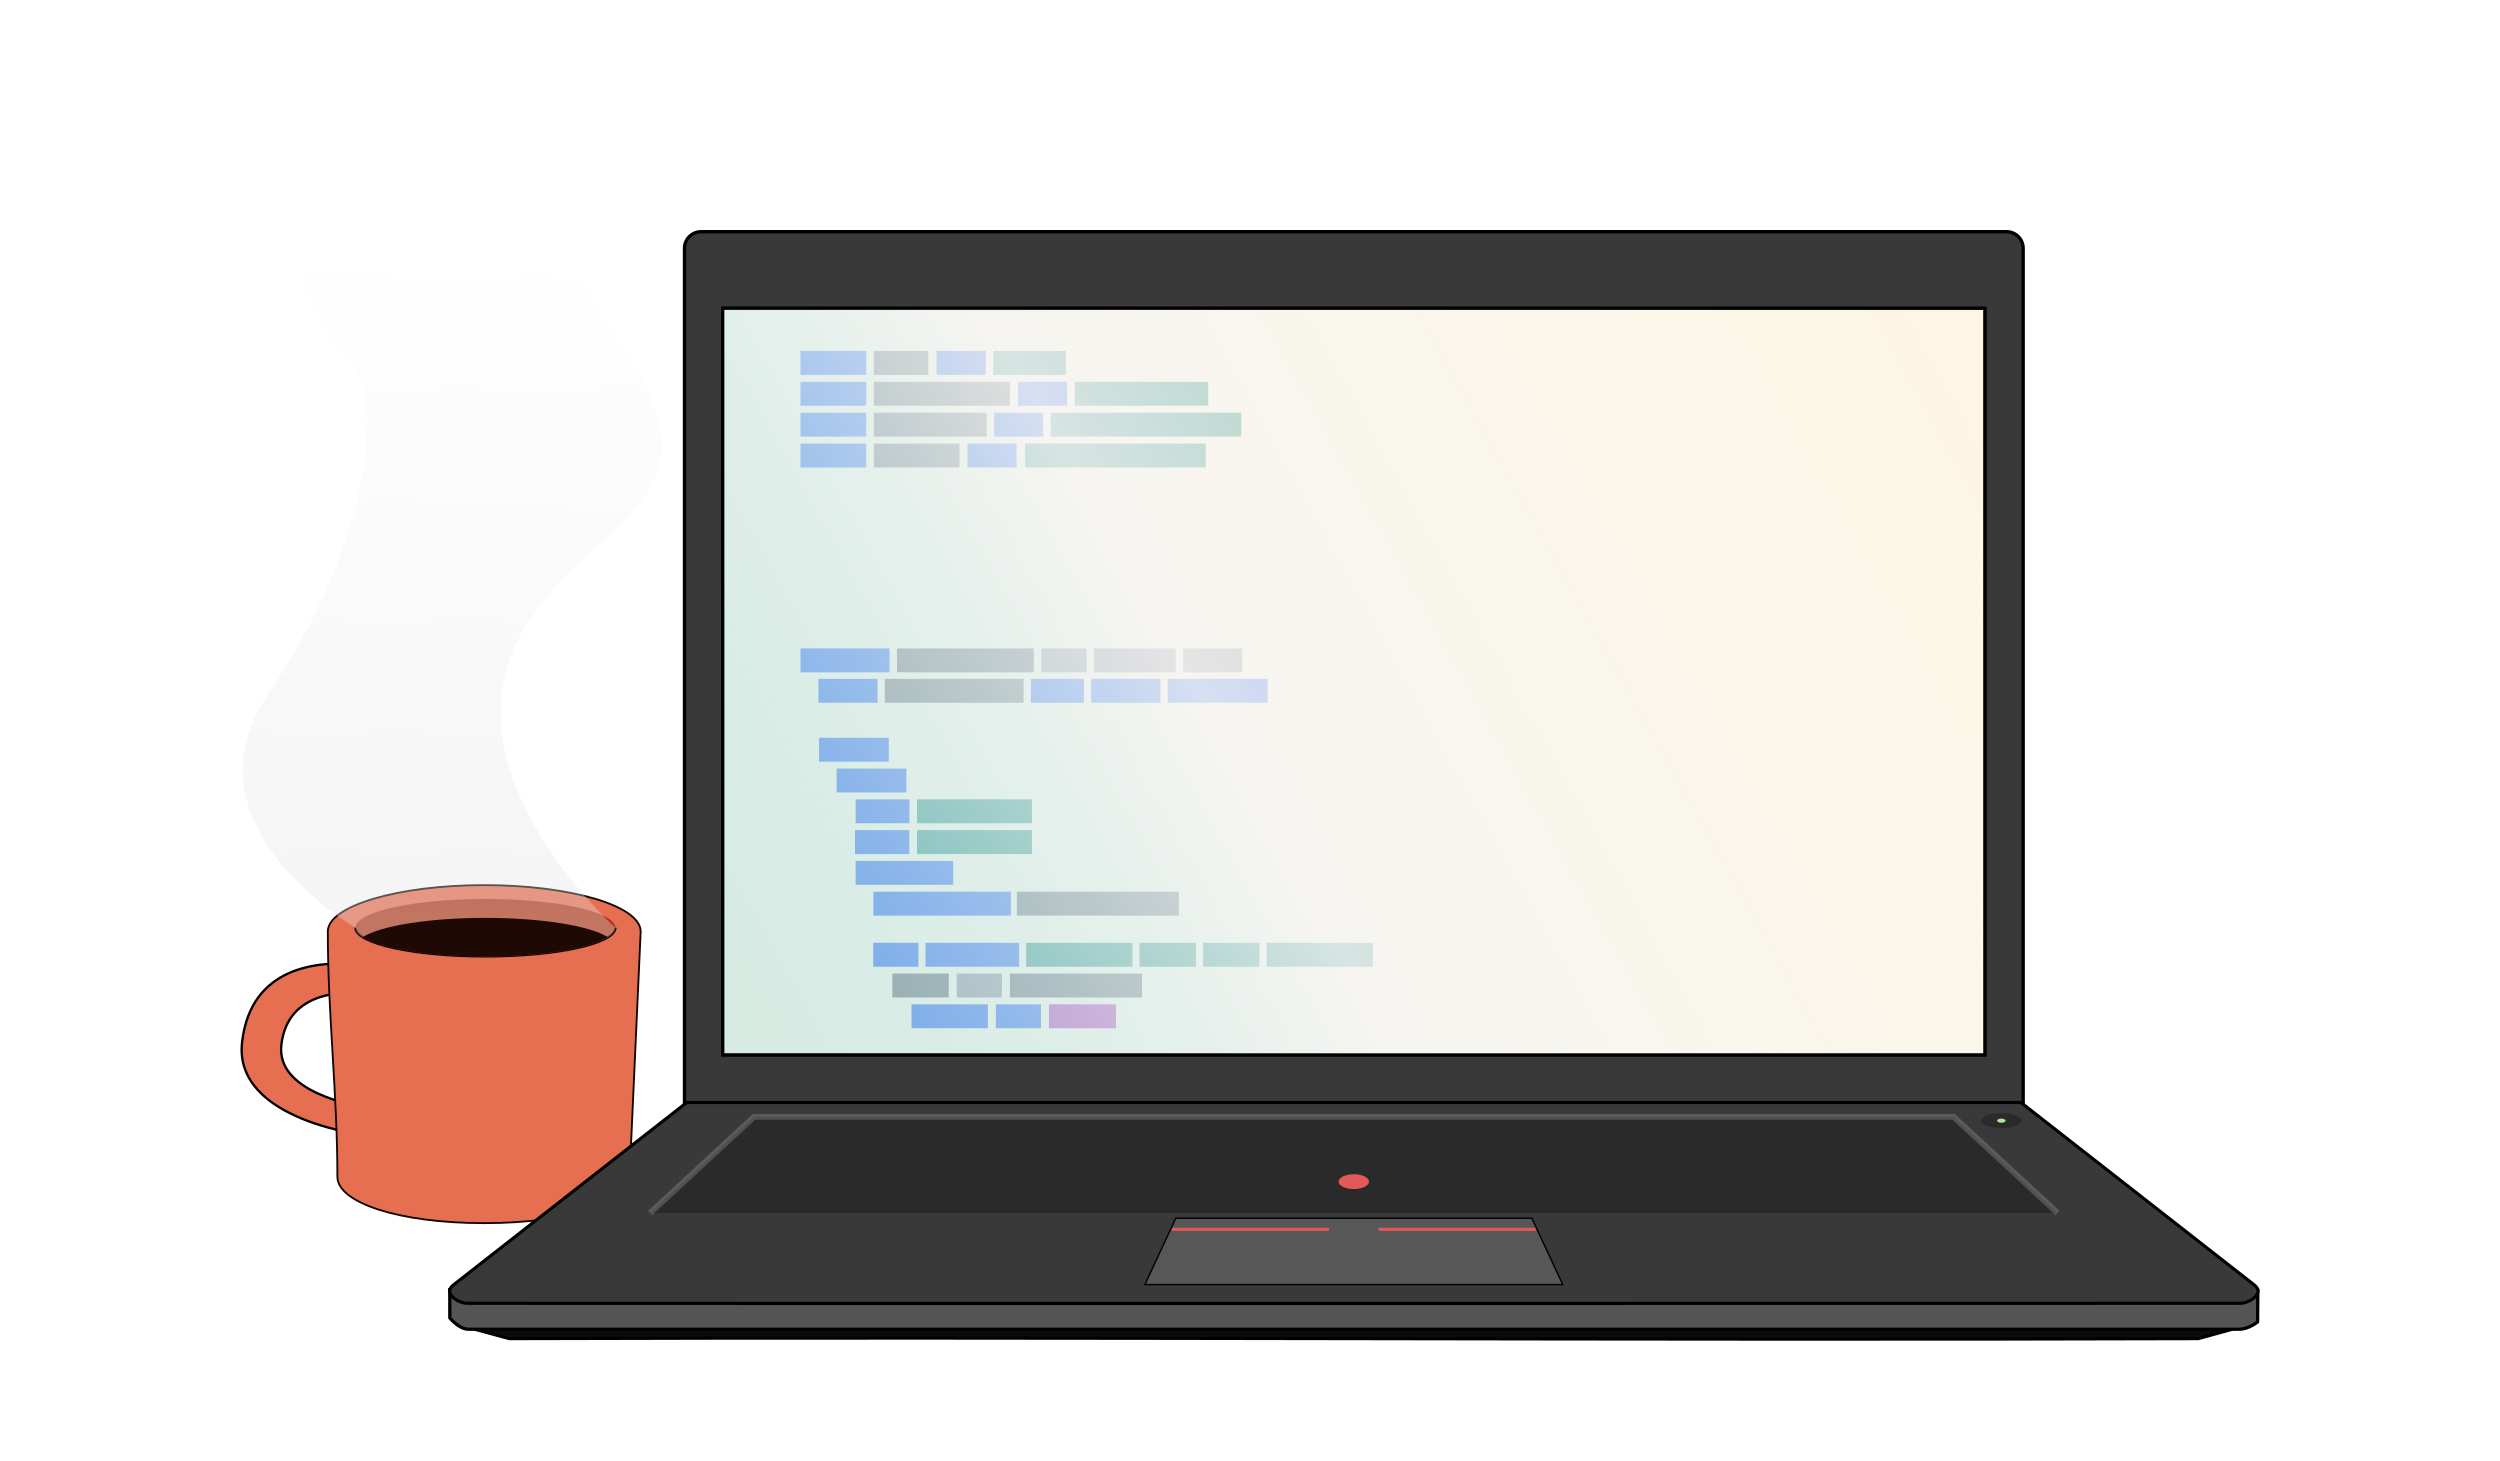
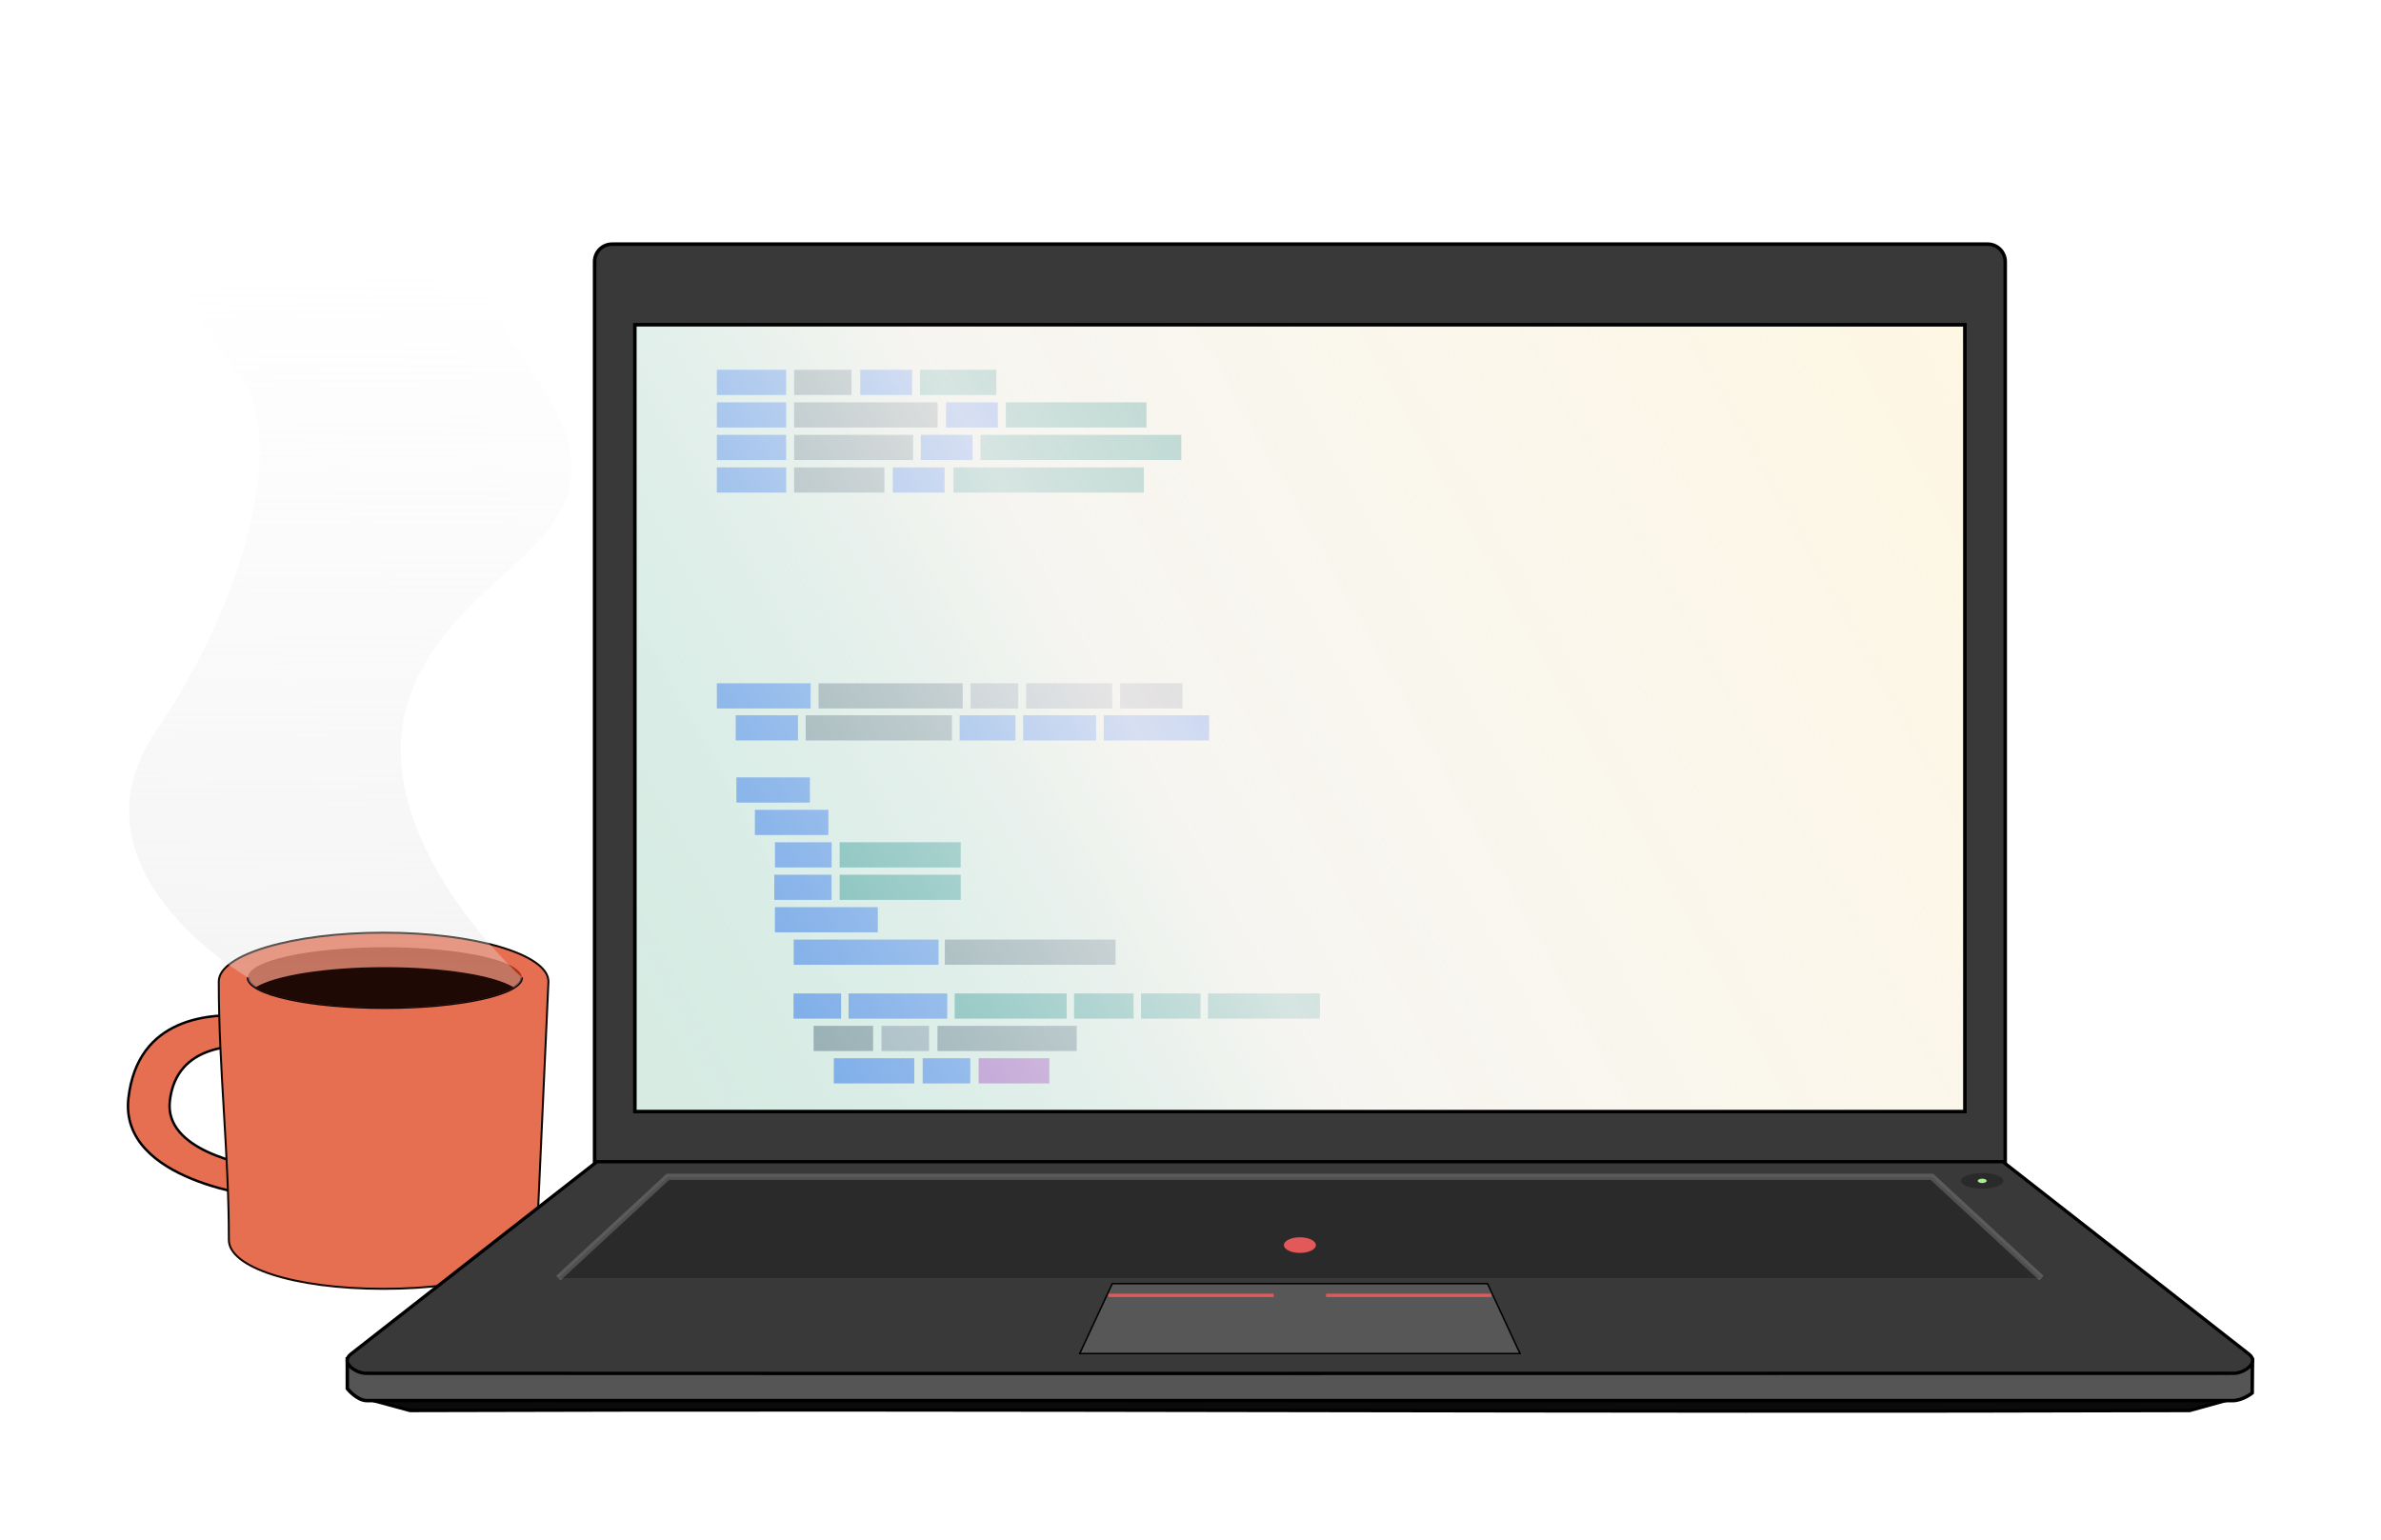
- <svg xmlns="http://www.w3.org/2000/svg" xmlns:xlink="http://www.w3.org/1999/xlink" width="8.32in" height="4.862in" viewBox="0 0 211.324 123.504" version="1.1" id="svg9706">
+ <svg xmlns="http://www.w3.org/2000/svg" xmlns:xlink="http://www.w3.org/1999/xlink" width="7.52in" height="4.862in" viewBox="0 0 191.004 123.504" version="1.1" id="svg9706">
  <defs id="defs9700">
    <linearGradient id="linearGradient11663">
      <stop style="stop-color:#ade2ec;stop-opacity:0.479" offset="0" id="stop11659" />
      <stop id="stop11667" offset="0.297" style="stop-color:#f5f5f5;stop-opacity:0.841" />
      <stop style="stop-color:#ffffff;stop-opacity:0;" offset="1" id="stop11661" />
    </linearGradient>
    <linearGradient xlink:href="#linearGradient11663" id="linearGradient11665-2" x1="45.353" y1="76.584" x2="175.732" y2="3.89" gradientUnits="userSpaceOnUse" gradientTransform="translate(3.7507182e-6)" />
    <linearGradient gradientTransform="translate(-24.81608,-133.5582)" xlink:href="#linearGradient5832" id="linearGradient5834" x1="43.682" y1="301.628" x2="44.677" y2="146.097" gradientUnits="userSpaceOnUse" />
    <linearGradient id="linearGradient5832">
      <stop style="stop-color:#e3e3e3;stop-opacity:1;" offset="0" id="stop5828" />
      <stop style="stop-color:#e3e3e3;stop-opacity:0;" offset="1" id="stop5830" />
    </linearGradient>
  </defs>
-   <g id="layer30" transform="translate(20.22641,9.018392)">
+   <g id="layer30" transform="translate(10.06641,9.018392)">
    <path style="fill:#e76f51;fill-opacity:1;stroke:#000000;stroke-width:0.198px;stroke-linecap:butt;stroke-linejoin:miter;stroke-opacity:1" d="m 10.136,72.519 c -3.375,-0.331 -9.168,0.076 -9.907,6.565 -0.765,6.719 10.724,7.91 10.724,7.91 l 0.269,-2.288 C 9.492,84.453 3.101,83.25 3.549,79.32 c 0.533,-4.678 5.436,-4.624 7.854,-4.304 0.373,0.05 0.677,0.104 0.907,0.149 l 0.245,-2.235 c 0,0 -0.704,-0.192 -1.778,-0.336 -0.201,-0.027 -0.416,-0.052 -0.641,-0.075 z" id="path5674-3" />
    <path style="opacity:1;fill:#e76f51;fill-opacity:1;stroke:#100701;stroke-width:0.158;stroke-miterlimit:4;stroke-dasharray:none;stroke-opacity:0.995" d="m 20.7,65.808 c -7.304,1e-5 -13.224,1.756 -13.224,3.923 2.522e-4,0.003 5.028e-4,0.006 7.938e-4,0.009 -0.006,6.907 0.818,13.814 0.808,20.72 8.8e-5,2.167 5.112,3.923 12.415,3.923 7.304,1.8e-5 12.187,-1.759 12.285,-3.923 l 0.94,-20.729 c -9e-5,-2.167 -5.921,-3.923 -13.224,-3.923 z" id="path5580-9" />
    <path style="opacity:1;fill:#af3618;fill-opacity:1;stroke:none;stroke-width:0.083;stroke-miterlimit:4;stroke-dasharray:none;stroke-opacity:1" d="m 31.787,69.404 a 10.987,2.426 0 0 1 -10.987,2.426 10.987,2.426 0 0 1 -10.987,-2.426 10.987,2.426 0 0 1 10.987,-2.426 10.987,2.426 0 0 1 10.987,2.426 z" id="path5578-0" />
    <path style="opacity:1;fill:none;fill-opacity:1;stroke:#120000;stroke-width:0.2;stroke-miterlimit:4;stroke-dasharray:none;stroke-opacity:1" d="m 31.787,69.404 c -5e-6,1.34 -4.919,2.426 -10.987,2.426 -6.068,0 -10.987,-1.086 -10.987,-2.426" id="path5578-1-8" />
    <path style="fill:url(#linearGradient5834);fill-opacity:1;stroke:none;stroke-width:0.265px;stroke-linecap:butt;stroke-linejoin:miter;stroke-opacity:1" d="m 22.923,46.518 c 4.233,-11.113 19.05,-12.12 9.922,-25.4 C 22.764,6.451 28.892,1.349 28.892,1.349 L 6.374,1.142 C 0.685,7.756 5.051,16.223 9.019,20.985 c 3.969,4.763 0.926,17.595 -6.615,28.707 -7.541,11.113 7.408,19.711 7.408,19.711 5e-6,1.34 4.919,2.426 10.987,2.426 6.068,0 10.987,-1.086 10.987,-2.426 0,0 -13.097,-11.774 -8.864,-22.886 z" id="path5793" />
    <path style="opacity:1;fill:#1e0905;fill-opacity:1;stroke:none;stroke-width:0.083;stroke-miterlimit:4;stroke-dasharray:none;stroke-opacity:1" d="m 20.78,68.575 a 10.987,2.426 0 0 0 -10.369,1.632 10.987,2.426 0 0 0 10.369,1.632 10.987,2.426 0 0 0 10.369,-1.632 10.987,2.426 0 0 0 -10.369,-1.632 z" id="path5578-19" />
  </g>
-   <g id="layer23" transform="translate(27.96169,-131.2652)" style="display:inline">
+   <g id="layer23" transform="translate(17.80169,-131.2652)" style="display:inline">
    <rect style="opacity:1;vector-effect:none;fill:#393939;fill-opacity:1;stroke:#000000;stroke-width:0.283;stroke-linecap:butt;stroke-linejoin:miter;stroke-miterlimit:4;stroke-dasharray:none;stroke-dashoffset:0;stroke-opacity:1" id="rect10323" width="113.171" height="80.029" x="29.892" y="150.852" ry="1.407" />
    <path style="fill:#0b0b0b;fill-opacity:1;stroke:#000000;stroke-width:0.265px;stroke-linecap:butt;stroke-linejoin:miter;stroke-opacity:1" d="m 12.148,243.635 2.941,0.796 c 47.61,-0.158 95.171,0.158 142.781,0 l 2.935,-0.815" id="path10392-5-6" />
    <path style="opacity:1;vector-effect:none;fill:#555555;fill-opacity:1;stroke:#000000;stroke-width:0.28;stroke-linecap:butt;stroke-linejoin:miter;stroke-miterlimit:4;stroke-dasharray:none;stroke-dashoffset:0;stroke-opacity:1" d="m 10.052,240.291 152.849,0.059 -0.022,2.667 c 0,0 -0.751,0.619 -1.575,0.619 H 11.64 c -0.824,0 -1.584,-0.96 -1.584,-0.96 z" id="rect10325-6-4-5" />
    <path style="opacity:1;vector-effect:none;fill:#393939;fill-opacity:1;stroke:#000000;stroke-width:0.265;stroke-linecap:butt;stroke-linejoin:miter;stroke-miterlimit:4;stroke-dasharray:none;stroke-dashoffset:0;stroke-opacity:1" d="m 30.083,224.467 c 0,0 -14.534,11.353 -19.765,15.453 -0.834,0.687 0.443,1.524 1.223,1.524 54.006,0.034 104.112,-0.006 149.873,0 0.779,-8e-5 2.057,-0.837 1.223,-1.524 -5.231,-4.1 -19.765,-15.453 -19.765,-15.453 z" id="rect10325-7-6" />
  </g>
-   <g id="layer25" transform="translate(20.22641,9.018392)">
+   <g id="layer25" transform="translate(10.06641,9.018392)">
    <path style="fill:#2a2a2a;fill-opacity:1;stroke:none;stroke-width:0.265px;stroke-linecap:butt;stroke-linejoin:miter;stroke-opacity:1" d="m 43.507,85.398 -8.788,8.126 h 53.692 11.604 53.691 L 144.918,85.398 H 100.298 88.127 Z" id="path11594" />
    <path style="fill:none;fill-opacity:1;stroke:#cbcbcb;stroke-width:0.5;stroke-linecap:butt;stroke-linejoin:miter;stroke-miterlimit:4;stroke-dasharray:none;stroke-opacity:0.239" d="m 153.706,93.524 -8.788,-8.126 c -35.872,0 -65.095,0 -101.411,0 l -8.788,8.126" id="path11594-4" />
    <ellipse style="opacity:1;vector-effect:none;fill:#e35858;fill-opacity:1;stroke:none;stroke-width:0.242;stroke-linecap:butt;stroke-linejoin:miter;stroke-miterlimit:4;stroke-dasharray:none;stroke-dashoffset:0;stroke-opacity:0.239" id="path11833" cx="94.212" cy="90.875" rx="1.284" ry="0.627" />
    <ellipse style="opacity:1;vector-effect:none;fill:#2a2a2a;fill-opacity:1;stroke:none;stroke-width:0.279;stroke-linecap:butt;stroke-linejoin:miter;stroke-miterlimit:4;stroke-dasharray:none;stroke-dashoffset:0;stroke-opacity:0.239" id="path11833-9" cx="148.953" cy="85.721" rx="1.702" ry="0.627" />
    <ellipse style="opacity:1;vector-effect:none;fill:#a8ed94;fill-opacity:1;stroke:none;stroke-width:0.068;stroke-linecap:butt;stroke-linejoin:miter;stroke-miterlimit:4;stroke-dasharray:none;stroke-dashoffset:0;stroke-opacity:0.239" id="path11833-9-2" cx="148.953" cy="85.721" rx="0.357" ry="0.176" />
  </g>
-   <g id="layer26" style="display:inline" transform="translate(20.22641,9.018392)">
+   <g id="layer26" style="display:inline" transform="translate(10.06641,9.018392)">
    <path style="fill:#575757;fill-opacity:1;stroke:#000000;stroke-width:0.12px;stroke-linecap:butt;stroke-linejoin:miter;stroke-opacity:1" d="m 79.159,93.967 -2.609,5.61 h 15.939 3.445 15.939 l -2.609,-5.61 H 96.019 92.406 Z" id="path11594-5" />
    <g id="g11916" transform="translate(-0.02846539)">
      <path id="path11874" d="m 78.878,94.908 h 13.263" style="fill:#e35858;fill-opacity:1;stroke:#e35858;stroke-width:0.265px;stroke-linecap:butt;stroke-linejoin:miter;stroke-opacity:1" />
      <path id="path11874-6" d="M 96.34,94.908 H 109.604" style="display:inline;fill:#e35858;fill-opacity:1;stroke:#e35858;stroke-width:0.265px;stroke-linecap:butt;stroke-linejoin:miter;stroke-opacity:1" />
    </g>
  </g>
-   <g id="layer28" transform="translate(20.22641,9.018392)">
+   <g id="layer28" transform="translate(10.06641,9.018392)">
    <rect style="display:inline;opacity:1;vector-effect:none;fill:#fdf4db;fill-opacity:1;stroke:#000000;stroke-width:0.267;stroke-linecap:butt;stroke-linejoin:miter;stroke-miterlimit:4;stroke-dasharray:none;stroke-dashoffset:0;stroke-opacity:1" id="rect10370-0" width="106.706" height="63.122" x="40.859" y="17.041" />
    <g id="g12572">
      <rect y="20.65" x="47.436" height="2.021" width="5.558" id="rect12015" style="opacity:1;vector-effect:none;fill:#356ae3;fill-opacity:1;stroke:none;stroke-width:0.594;stroke-linecap:butt;stroke-linejoin:miter;stroke-miterlimit:4;stroke-dasharray:none;stroke-dashoffset:0;stroke-opacity:1" />
      <rect y="20.65" x="58.942" height="2.021" width="4.154" id="rect12015-6" style="opacity:1;vector-effect:none;fill:#356ae3;fill-opacity:1;stroke:none;stroke-width:0.514;stroke-linecap:butt;stroke-linejoin:miter;stroke-miterlimit:4;stroke-dasharray:none;stroke-dashoffset:0;stroke-opacity:1" />
      <rect y="20.65" x="53.636" height="2.021" width="4.604" id="rect12015-6-5" style="opacity:1;vector-effect:none;fill:#6e6e6e;fill-opacity:1;stroke:none;stroke-width:0.541;stroke-linecap:butt;stroke-linejoin:miter;stroke-miterlimit:4;stroke-dasharray:none;stroke-dashoffset:0;stroke-opacity:1" />
      <rect y="20.65" x="63.742" height="2.021" width="6.119" id="rect12015-6-5-7" style="opacity:1;vector-effect:none;fill:#348f7a;fill-opacity:1;stroke:none;stroke-width:0.623;stroke-linecap:butt;stroke-linejoin:miter;stroke-miterlimit:4;stroke-dasharray:none;stroke-dashoffset:0;stroke-opacity:1" />
    </g>
    <g id="g12578" transform="translate(0,0.2326085)">
      <rect y="23.027" x="47.436" height="2.021" width="5.558" id="rect12015-8" style="opacity:1;vector-effect:none;fill:#356ae3;fill-opacity:1;stroke:none;stroke-width:0.594;stroke-linecap:butt;stroke-linejoin:miter;stroke-miterlimit:4;stroke-dasharray:none;stroke-dashoffset:0;stroke-opacity:1" />
      <rect y="23.027" x="65.822" height="2.021" width="4.154" id="rect12015-6-6" style="opacity:1;vector-effect:none;fill:#356ae3;fill-opacity:1;stroke:none;stroke-width:0.514;stroke-linecap:butt;stroke-linejoin:miter;stroke-miterlimit:4;stroke-dasharray:none;stroke-dashoffset:0;stroke-opacity:1" />
      <rect y="23.027" x="53.636" height="2.021" width="11.509" id="rect12015-6-5-0" style="opacity:1;vector-effect:none;fill:#6e6e6e;fill-opacity:1;stroke:none;stroke-width:0.855;stroke-linecap:butt;stroke-linejoin:miter;stroke-miterlimit:4;stroke-dasharray:none;stroke-dashoffset:0;stroke-opacity:1" />
      <rect y="23.027" x="70.62" height="2.021" width="11.284" id="rect12015-6-5-7-1" style="opacity:1;vector-effect:none;fill:#348f7a;fill-opacity:1;stroke:none;stroke-width:0.847;stroke-linecap:butt;stroke-linejoin:miter;stroke-miterlimit:4;stroke-dasharray:none;stroke-dashoffset:0;stroke-opacity:1" />
    </g>
    <rect style="opacity:1;vector-effect:none;fill:#356ae3;fill-opacity:1;stroke:none;stroke-width:0.594;stroke-linecap:butt;stroke-linejoin:miter;stroke-miterlimit:4;stroke-dasharray:none;stroke-dashoffset:0;stroke-opacity:1" id="rect12015-9" width="5.558" height="2.021" x="47.436" y="25.87" />
    <rect style="opacity:1;vector-effect:none;fill:#356ae3;fill-opacity:1;stroke:none;stroke-width:0.514;stroke-linecap:butt;stroke-linejoin:miter;stroke-miterlimit:4;stroke-dasharray:none;stroke-dashoffset:0;stroke-opacity:1" id="rect12015-6-4" width="4.154" height="2.021" x="63.801" y="25.87" />
    <rect style="opacity:1;vector-effect:none;fill:#6e6e6e;fill-opacity:1;stroke:none;stroke-width:0.779;stroke-linecap:butt;stroke-linejoin:miter;stroke-miterlimit:4;stroke-dasharray:none;stroke-dashoffset:0;stroke-opacity:1" id="rect12015-6-5-4" width="9.544" height="2.021" x="53.636" y="25.87" />
    <rect style="opacity:1;vector-effect:none;fill:#348f7a;fill-opacity:1;stroke:none;stroke-width:1.012;stroke-linecap:butt;stroke-linejoin:miter;stroke-miterlimit:4;stroke-dasharray:none;stroke-dashoffset:0;stroke-opacity:1" id="rect12015-6-5-7-7" width="16.112" height="2.021" x="68.587" y="25.87" />
    <rect style="opacity:1;vector-effect:none;fill:#356ae3;fill-opacity:1;stroke:none;stroke-width:0.594;stroke-linecap:butt;stroke-linejoin:miter;stroke-miterlimit:4;stroke-dasharray:none;stroke-dashoffset:0;stroke-opacity:1" id="rect12015-2" width="5.558" height="2.021" x="47.436" y="28.48" />
    <rect style="opacity:1;vector-effect:none;fill:#356ae3;fill-opacity:1;stroke:none;stroke-width:0.514;stroke-linecap:butt;stroke-linejoin:miter;stroke-miterlimit:4;stroke-dasharray:none;stroke-dashoffset:0;stroke-opacity:1" id="rect12015-6-9" width="4.154" height="2.021" x="61.552" y="28.48" />
    <rect style="opacity:1;vector-effect:none;fill:#6e6e6e;fill-opacity:1;stroke:none;stroke-width:0.678;stroke-linecap:butt;stroke-linejoin:miter;stroke-miterlimit:4;stroke-dasharray:none;stroke-dashoffset:0;stroke-opacity:1" id="rect12015-6-5-8" width="7.242" height="2.021" x="53.636" y="28.48" />
    <rect style="opacity:1;vector-effect:none;fill:#348f7a;fill-opacity:1;stroke:none;stroke-width:0.985;stroke-linecap:butt;stroke-linejoin:miter;stroke-miterlimit:4;stroke-dasharray:none;stroke-dashoffset:0;stroke-opacity:1" id="rect12015-6-5-7-2" width="15.27" height="2.021" x="66.424" y="28.48" />
    <g id="g12607">
      <rect y="45.801" x="47.436" height="2.021" width="7.523" id="rect12015-7" style="opacity:1;vector-effect:none;fill:#356ae3;fill-opacity:1;stroke:none;stroke-width:0.691;stroke-linecap:butt;stroke-linejoin:miter;stroke-miterlimit:4;stroke-dasharray:none;stroke-dashoffset:0;stroke-opacity:1" />
      <rect y="45.801" x="55.595" height="2.021" width="11.565" id="rect12015-7-2" style="opacity:1;vector-effect:none;fill:#6e6e6e;fill-opacity:1;stroke:none;stroke-width:0.857;stroke-linecap:butt;stroke-linejoin:miter;stroke-miterlimit:4;stroke-dasharray:none;stroke-dashoffset:0;stroke-opacity:1" />
      <rect y="45.801" x="67.796" height="2.021" width="3.818" id="rect12015-7-26" style="opacity:1;vector-effect:none;fill:#948d93;fill-opacity:1;stroke:none;stroke-width:0.492;stroke-linecap:butt;stroke-linejoin:miter;stroke-miterlimit:4;stroke-dasharray:none;stroke-dashoffset:0;stroke-opacity:1" />
      <rect y="45.801" x="72.249" height="2.021" width="6.905" id="rect12015-7-26-1" style="opacity:1;vector-effect:none;fill:#948d93;fill-opacity:1;stroke:none;stroke-width:0.662;stroke-linecap:butt;stroke-linejoin:miter;stroke-miterlimit:4;stroke-dasharray:none;stroke-dashoffset:0;stroke-opacity:1" />
      <rect y="45.801" x="79.791" height="2.021" width="4.997" id="rect12015-7-26-0" style="opacity:1;vector-effect:none;fill:#948d93;fill-opacity:1;stroke:none;stroke-width:0.563;stroke-linecap:butt;stroke-linejoin:miter;stroke-miterlimit:4;stroke-dasharray:none;stroke-dashoffset:0;stroke-opacity:1" />
    </g>
    <rect style="opacity:1;vector-effect:none;fill:#356ae3;fill-opacity:1;stroke:none;stroke-width:0.612;stroke-linecap:butt;stroke-linejoin:miter;stroke-miterlimit:4;stroke-dasharray:none;stroke-dashoffset:0;stroke-opacity:1" id="rect12015-7-26-0-6-9" width="5.895" height="2.021" x="49.005" y="53.352" />
    <rect style="opacity:1;vector-effect:none;fill:#356ae3;fill-opacity:1;stroke:none;stroke-width:0.612;stroke-linecap:butt;stroke-linejoin:miter;stroke-miterlimit:4;stroke-dasharray:none;stroke-dashoffset:0;stroke-opacity:1" id="rect12015-7-26-0-6-9-4" width="5.895" height="2.021" x="50.488" y="55.954" />
    <g id="g12628" transform="translate(0,-0.03675706)">
      <rect y="58.593" x="52.099" height="2.021" width="4.547" id="rect12015-7-26-0-6-9-9" style="opacity:1;vector-effect:none;fill:#356ae3;fill-opacity:1;stroke:none;stroke-width:0.537;stroke-linecap:butt;stroke-linejoin:miter;stroke-miterlimit:4;stroke-dasharray:none;stroke-dashoffset:0;stroke-opacity:1" />
      <rect y="58.593" x="57.288" height="2.021" width="9.712" id="rect12015-7-26-0-6-9-9-0" style="opacity:1;vector-effect:none;fill:#348f7a;fill-opacity:1;stroke:none;stroke-width:0.785;stroke-linecap:butt;stroke-linejoin:miter;stroke-miterlimit:4;stroke-dasharray:none;stroke-dashoffset:0;stroke-opacity:1" />
    </g>
    <g id="g12632" transform="translate(0,0.09536645)">
      <rect y="61.064" x="52.043" height="2.021" width="4.595" id="rect12015-7-26-0-6-9-9-9" style="opacity:1;vector-effect:none;fill:#356ae3;fill-opacity:1;stroke:none;stroke-width:0.54;stroke-linecap:butt;stroke-linejoin:miter;stroke-miterlimit:4;stroke-dasharray:none;stroke-dashoffset:0;stroke-opacity:1" />
      <rect y="61.064" x="57.288" height="2.021" width="9.712" id="rect12015-7-26-0-6-9-9-0-1" style="opacity:1;vector-effect:none;fill:#348f7a;fill-opacity:1;stroke:none;stroke-width:0.785;stroke-linecap:butt;stroke-linejoin:miter;stroke-miterlimit:4;stroke-dasharray:none;stroke-dashoffset:0;stroke-opacity:1" />
    </g>
    <rect style="opacity:1;vector-effect:none;fill:#356ae3;fill-opacity:1;stroke:none;stroke-width:0.724;stroke-linecap:butt;stroke-linejoin:miter;stroke-miterlimit:4;stroke-dasharray:none;stroke-dashoffset:0;stroke-opacity:1" id="rect12015-7-26-0-6-9-9-9-7" width="8.253" height="2.021" x="52.096" y="63.761" />
    <g id="g12636" transform="translate(0,-1.6530355e-6)">
      <rect y="66.364" x="65.727" height="2.021" width="13.698" id="rect12015-7-26-0-6-9-9-9-7-7-1" style="opacity:1;vector-effect:none;fill:#6e6e6e;fill-opacity:1;stroke:none;stroke-width:0.933;stroke-linecap:butt;stroke-linejoin:miter;stroke-miterlimit:4;stroke-dasharray:none;stroke-dashoffset:0;stroke-opacity:1" />
      <rect y="66.364" x="53.602" height="2.021" width="11.621" id="rect12015-7-26-0-6-9-9-9-7-7-15" style="opacity:1;vector-effect:none;fill:#356ae3;fill-opacity:1;stroke:none;stroke-width:0.859;stroke-linecap:butt;stroke-linejoin:miter;stroke-miterlimit:4;stroke-dasharray:none;stroke-dashoffset:0;stroke-opacity:1" />
    </g>
    <g id="g12644">
      <rect y="70.685" x="53.587" height="2.021" width="3.818" id="rect12015-7-26-0-6-9-9-9-7-7" style="opacity:1;vector-effect:none;fill:#356ae3;fill-opacity:1;stroke:none;stroke-width:0.492;stroke-linecap:butt;stroke-linejoin:miter;stroke-miterlimit:4;stroke-dasharray:none;stroke-dashoffset:0;stroke-opacity:1" />
      <rect y="70.685" x="58.003" height="2.021" width="7.916" id="rect12015-7-26-0-6-9-9-9-7-7-9" style="opacity:1;vector-effect:none;fill:#356ae3;fill-opacity:1;stroke:none;stroke-width:0.709;stroke-linecap:butt;stroke-linejoin:miter;stroke-miterlimit:4;stroke-dasharray:none;stroke-dashoffset:0;stroke-opacity:1" />
      <rect y="70.685" x="66.517" height="2.021" width="8.982" id="rect12015-7-26-0-6-9-9-9-7-7-7" style="opacity:1;vector-effect:none;fill:#348f7a;fill-opacity:1;stroke:none;stroke-width:0.755;stroke-linecap:butt;stroke-linejoin:miter;stroke-miterlimit:4;stroke-dasharray:none;stroke-dashoffset:0;stroke-opacity:1" />
      <rect y="70.685" x="76.097" height="2.021" width="4.772" id="rect12015-7-26-0-6-9-9-9-7-7-7-7" style="opacity:1;vector-effect:none;fill:#348f7a;fill-opacity:1;stroke:none;stroke-width:0.551;stroke-linecap:butt;stroke-linejoin:miter;stroke-miterlimit:4;stroke-dasharray:none;stroke-dashoffset:0;stroke-opacity:1" />
      <rect y="70.685" x="81.467" height="2.021" width="4.772" id="rect12015-7-26-0-6-9-9-9-7-7-7-7-6" style="opacity:1;vector-effect:none;fill:#348f7a;fill-opacity:1;stroke:none;stroke-width:0.551;stroke-linecap:butt;stroke-linejoin:miter;stroke-miterlimit:4;stroke-dasharray:none;stroke-dashoffset:0;stroke-opacity:1" />
      <rect y="70.685" x="86.837" height="2.021" width="8.982" id="rect12015-7-26-0-6-9-9-9-7-7-7-73" style="opacity:1;vector-effect:none;fill:#348f7a;fill-opacity:1;stroke:none;stroke-width:0.755;stroke-linecap:butt;stroke-linejoin:miter;stroke-miterlimit:4;stroke-dasharray:none;stroke-dashoffset:0;stroke-opacity:1" />
    </g>
    <g id="g12649" transform="translate(0,0.02302529)">
      <rect y="73.261" x="55.199" height="2.021" width="4.772" id="rect12015-7-26-0-6-9-9-9-7-7-7-7-65" style="opacity:1;vector-effect:none;fill:#6e6e6e;fill-opacity:1;stroke:none;stroke-width:0.551;stroke-linecap:butt;stroke-linejoin:miter;stroke-miterlimit:4;stroke-dasharray:none;stroke-dashoffset:0;stroke-opacity:1" />
      <rect y="73.261" x="60.644" height="2.021" width="3.818" id="rect12015-7-26-0-6-9-9-9-7-7-3" style="opacity:1;vector-effect:none;fill:#948d93;fill-opacity:1;stroke:none;stroke-width:0.492;stroke-linecap:butt;stroke-linejoin:miter;stroke-miterlimit:4;stroke-dasharray:none;stroke-dashoffset:0;stroke-opacity:1" />
      <rect y="73.261" x="65.135" height="2.021" width="11.172" id="rect12015-7-26-0-6-9-9-9-7-7-9-9" style="opacity:1;vector-effect:none;fill:#6e6e6e;fill-opacity:1;stroke:none;stroke-width:0.842;stroke-linecap:butt;stroke-linejoin:miter;stroke-miterlimit:4;stroke-dasharray:none;stroke-dashoffset:0;stroke-opacity:1" />
    </g>
    <g id="g12660" transform="translate(0,-1.1761983e-6)">
      <g id="g12654">
        <rect style="opacity:1;vector-effect:none;fill:#356ae3;fill-opacity:1;stroke:none;stroke-width:0.64;stroke-linecap:butt;stroke-linejoin:miter;stroke-miterlimit:4;stroke-dasharray:none;stroke-dashoffset:0;stroke-opacity:1" id="rect12015-7-26-0-6-9-9-9-7-7-9-4" width="6.456" height="2.021" x="56.82" y="75.884" />
        <rect style="opacity:1;vector-effect:none;fill:#356ae3;fill-opacity:1;stroke:none;stroke-width:0.492;stroke-linecap:butt;stroke-linejoin:miter;stroke-miterlimit:4;stroke-dasharray:none;stroke-dashoffset:0;stroke-opacity:1" id="rect12015-7-26-0-6-9-9-9-7-7-8" width="3.818" height="2.021" x="63.95" y="75.884" />
        <rect style="opacity:1;vector-effect:none;fill:#b83aae;fill-opacity:1;stroke:none;stroke-width:0.6;stroke-linecap:butt;stroke-linejoin:miter;stroke-miterlimit:4;stroke-dasharray:none;stroke-dashoffset:0;stroke-opacity:1" id="rect12015-7-26-0-6-9-9-9-7-7-7-7-65-1" width="5.67" height="2.021" x="68.441" y="75.884" />
      </g>
    </g>
    <g id="g12614" transform="translate(0,-0.4015997)">
      <rect y="48.769" x="48.949" height="2.021" width="4.997" id="rect12015-7-26-0-6" style="opacity:1;vector-effect:none;fill:#356ae3;fill-opacity:1;stroke:none;stroke-width:0.563;stroke-linecap:butt;stroke-linejoin:miter;stroke-miterlimit:4;stroke-dasharray:none;stroke-dashoffset:0;stroke-opacity:1" />
      <rect y="48.769" x="54.563" height="2.021" width="11.733" id="rect12015-7-26-0-6-1" style="opacity:1;vector-effect:none;fill:#6e6e6e;fill-opacity:1;stroke:none;stroke-width:0.863;stroke-linecap:butt;stroke-linejoin:miter;stroke-miterlimit:4;stroke-dasharray:none;stroke-dashoffset:0;stroke-opacity:1" />
      <rect y="48.769" x="66.913" height="2.021" width="4.481" id="rect12015-7-26-0-6-5" style="opacity:1;vector-effect:none;fill:#356ae3;fill-opacity:1;stroke:none;stroke-width:0.533;stroke-linecap:butt;stroke-linejoin:miter;stroke-miterlimit:4;stroke-dasharray:none;stroke-dashoffset:0;stroke-opacity:1" />
      <rect y="48.769" x="72.012" height="2.021" width="5.851" id="rect12015-7-26-0-6-5-2" style="opacity:1;vector-effect:none;fill:#356ae3;fill-opacity:1;stroke:none;stroke-width:0.61;stroke-linecap:butt;stroke-linejoin:miter;stroke-miterlimit:4;stroke-dasharray:none;stroke-dashoffset:0;stroke-opacity:1" />
      <rect y="48.769" x="78.481" height="2.021" width="8.45" id="rect12015-7-26-0-6-5-9" style="opacity:1;vector-effect:none;fill:#356ae3;fill-opacity:1;stroke:none;stroke-width:0.733;stroke-linecap:butt;stroke-linejoin:miter;stroke-miterlimit:4;stroke-dasharray:none;stroke-dashoffset:0;stroke-opacity:1" />
    </g>
  </g>
-   <g id="layer27" style="display:inline" transform="translate(20.22641,9.018392)">
+   <g id="layer27" style="display:inline" transform="translate(10.06641,9.018392)">
    <rect style="display:inline;opacity:1;vector-effect:none;fill:url(#linearGradient11665-2);fill-opacity:1;stroke:#000000;stroke-width:0.267;stroke-linecap:butt;stroke-linejoin:miter;stroke-miterlimit:4;stroke-dasharray:none;stroke-dashoffset:0;stroke-opacity:1" id="rect10370-0-4" width="106.706" height="63.122" x="40.859" y="17.041" />
  </g>
</svg>
